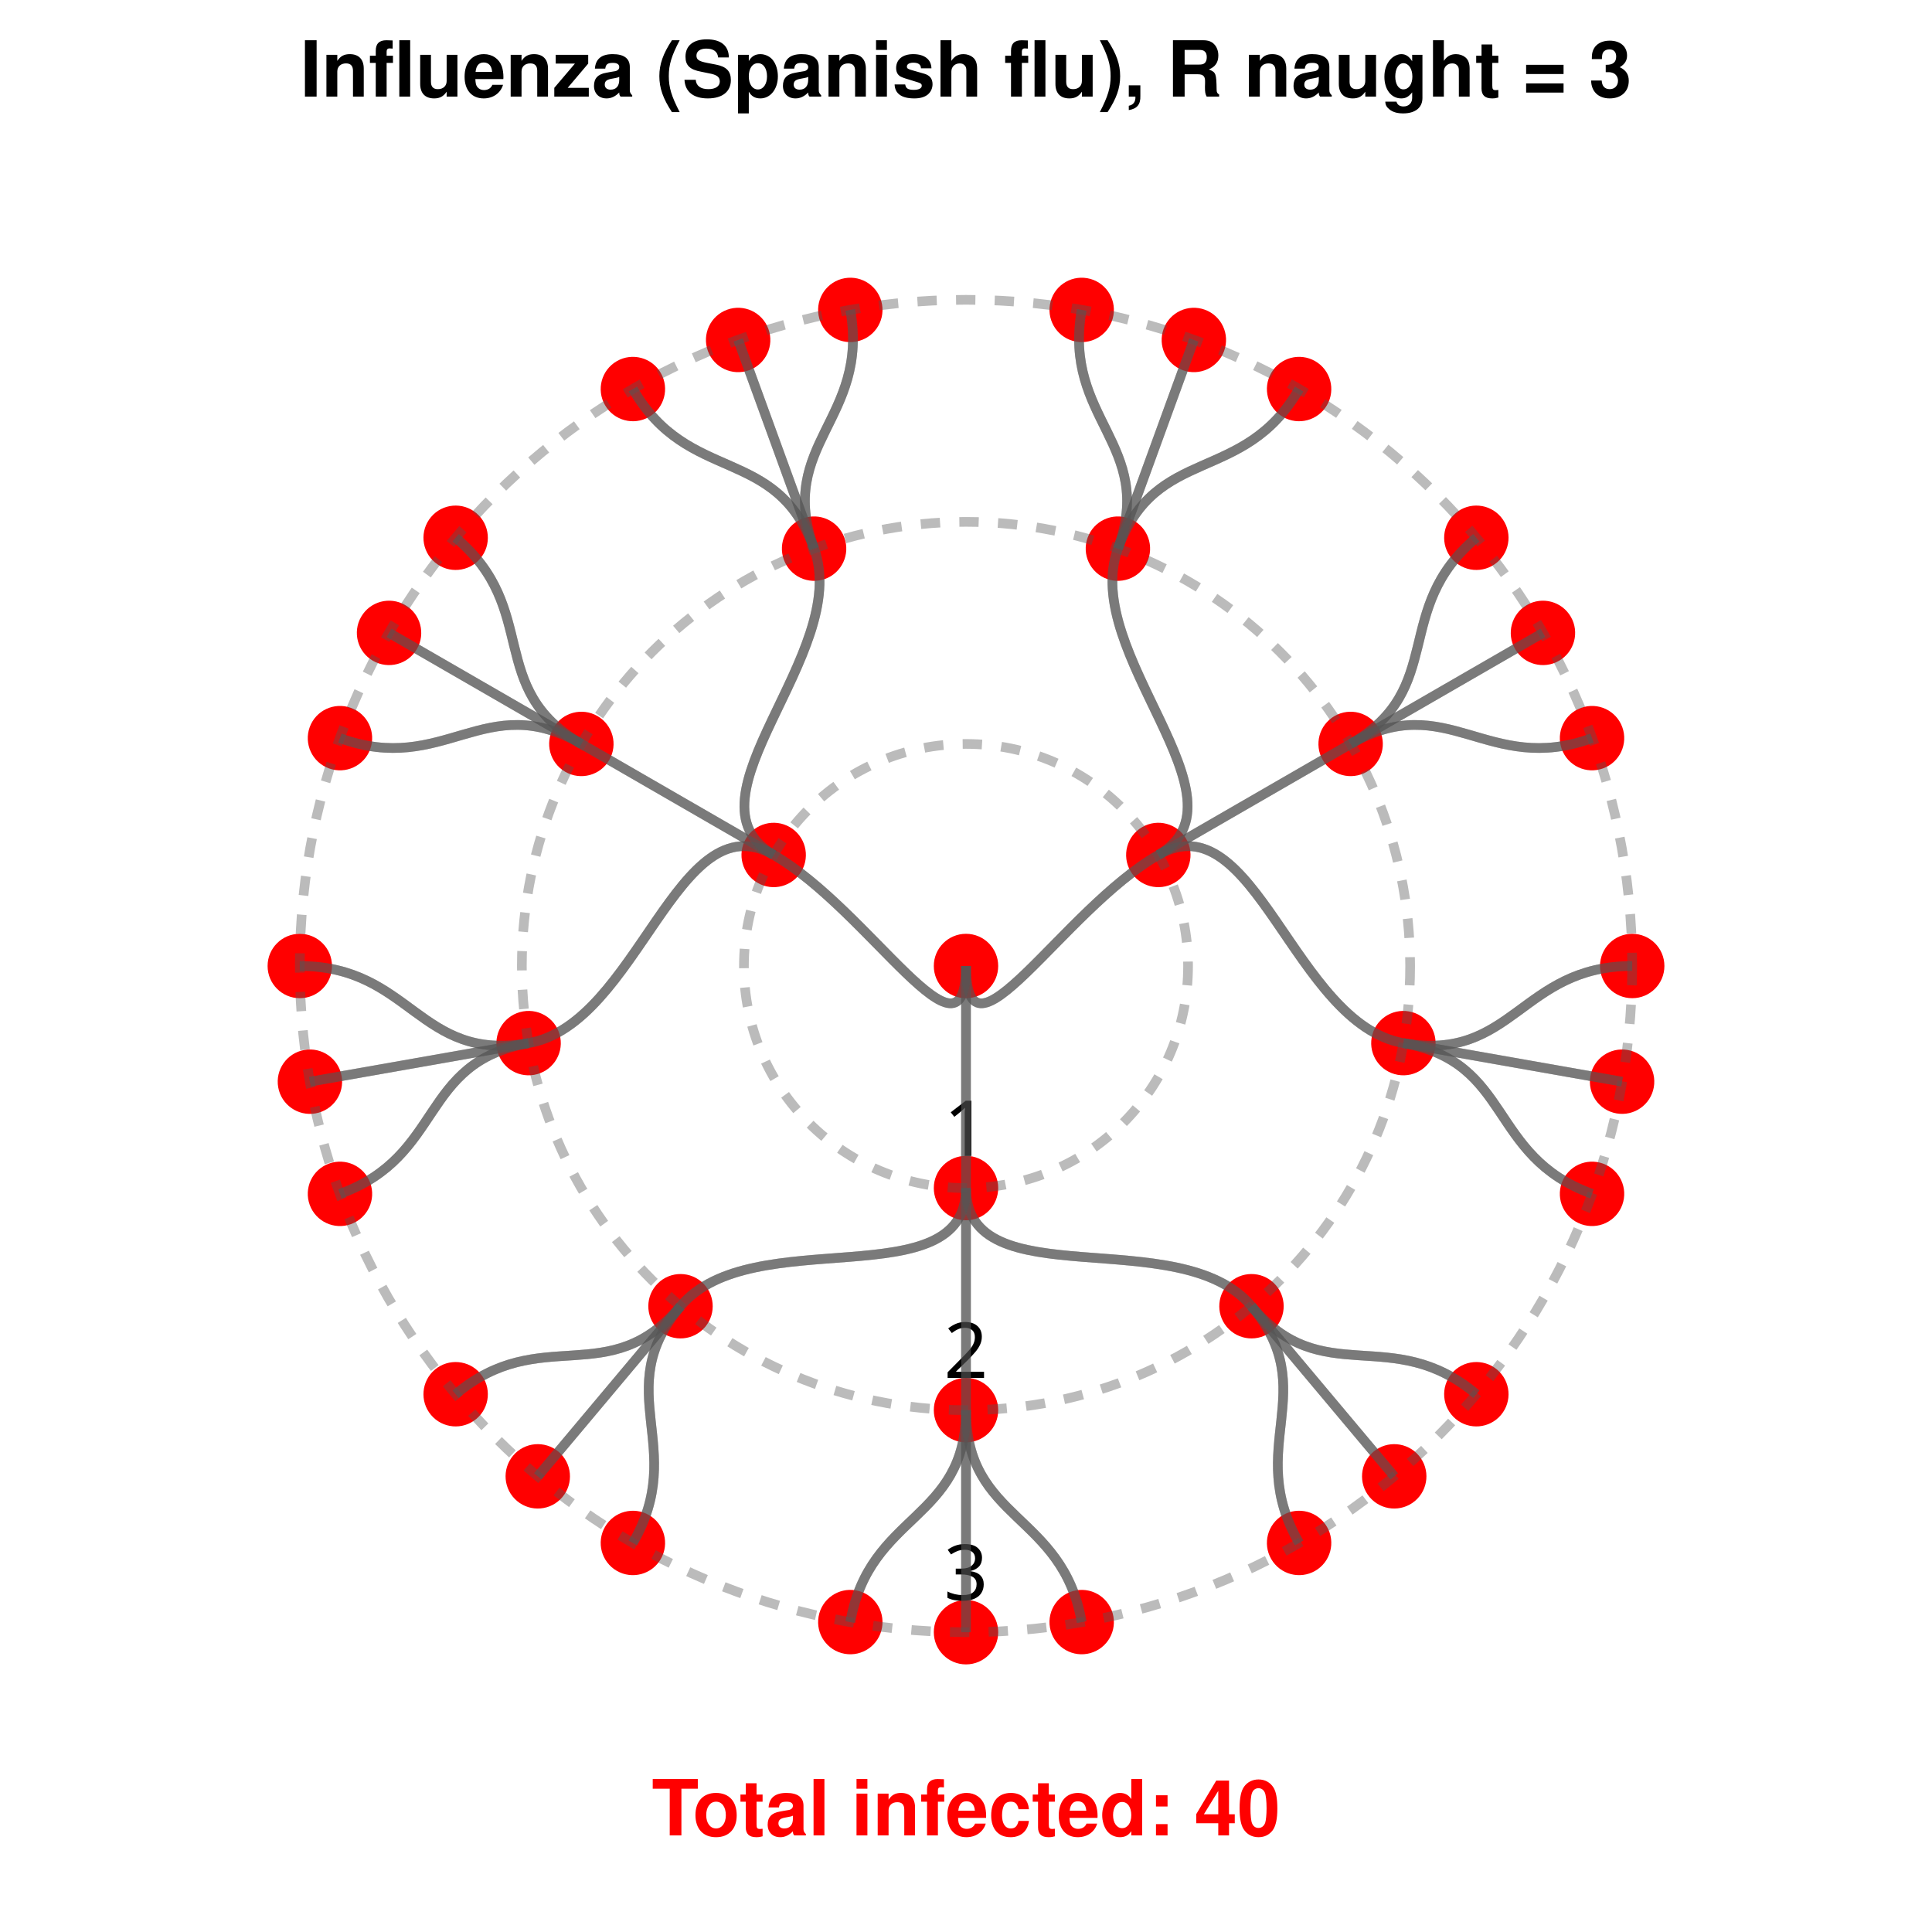
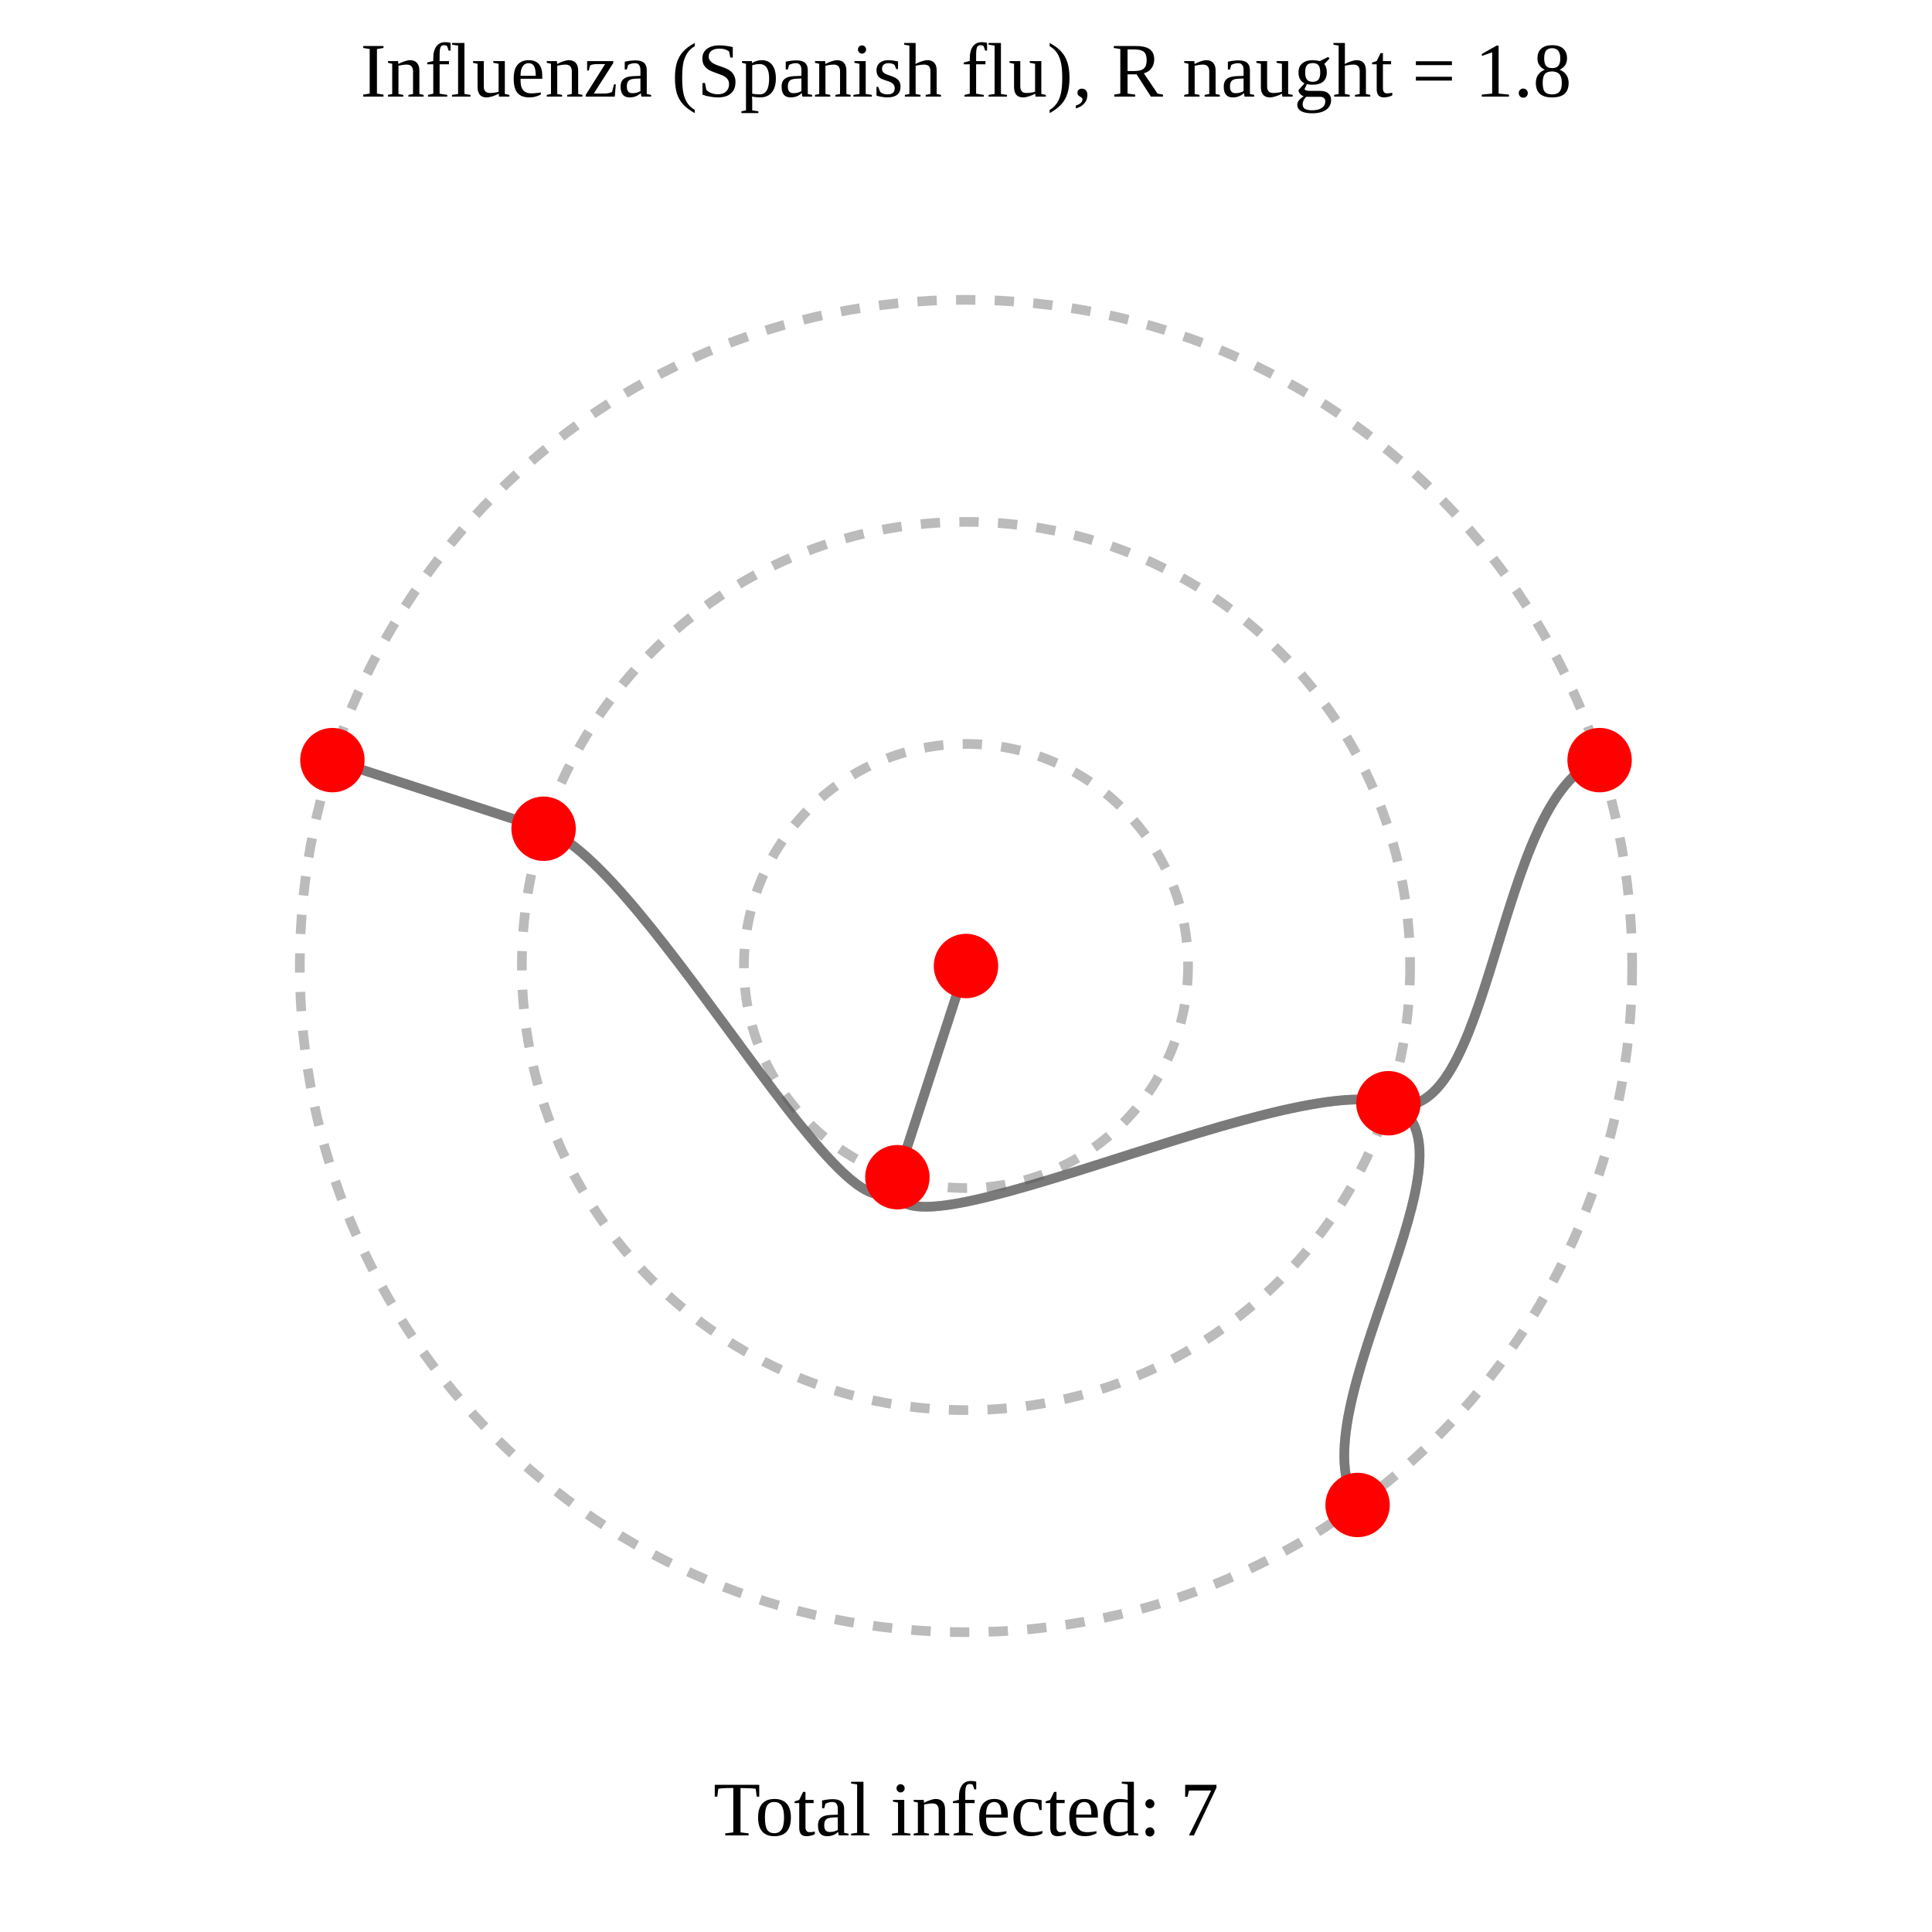
<svg xmlns="http://www.w3.org/2000/svg" width="300" height="300" preserveAspectRatio="xMinYMin meet" viewBox="0 0 300 300" class="svg-content">
  <g transform="translate(150,150)" fill="none" stroke="#555" stroke-opacity="0.4" stroke-width="1.5">
-     <style type="text/css">
- 	.radial-total {
- 		font-family: "Guardian Text Sans Web", "Helvetica Neue", Helvetica, Arial, "Lucida Grande", sans-serif;
- 		font-size: 12px;
- 		fill: red;
- 		font-weight: 600;
- 	}
- 
- 	.radial-info {
- 		font-family: "Guardian Text Sans Web", "Helvetica Neue", Helvetica, Arial, "Lucida Grande", sans-serif;
- 		font-size: 12px;
- 		fill: black;
- 		font-weight: 600;
- 	}
- </style>
-     <path d="M0,0C1.6369151028577463e-14,17.241,14.931,-8.621,29.863,-17.241" />
-     <path d="M0,0C1.6369151028577463e-14,17.241,1.0557299992649598e-15,17.241,2.1114599985299196e-15,34.483" />
-     <path d="M0,0C1.6369151028577463e-14,17.241,-14.931,-8.621,-29.863,-17.241" />
-     <path d="M29.863,-17.241C44.794,-25.862,17.691,-48.605,23.588,-64.806" />
-     <path d="M29.863,-17.241C44.794,-25.862,44.794,-25.862,59.726,-34.483" />
-     <path d="M29.863,-17.241C44.794,-25.862,50.938,8.982,67.918,11.976" />
-     <path d="M2.1114599985299196e-15,34.483C3.1671899977948795e-15,51.724,33.248,39.623,44.33,52.831" />
-     <path d="M2.1114599985299196e-15,34.483C3.1671899977948795e-15,51.724,4.9107453085732396e-14,51.724,6.547660411430985e-14,68.966" />
-     <path d="M2.1114599985299196e-15,34.483C3.1671899977948795e-15,51.724,-33.248,39.623,-44.33,52.831" />
-     <path d="M-29.863,-17.241C-44.794,-25.862,-50.938,8.982,-67.918,11.976" />
-     <path d="M-29.863,-17.241C-44.794,-25.862,-44.794,-25.862,-59.726,-34.483" />
-     <path d="M-29.863,-17.241C-44.794,-25.862,-17.691,-48.605,-23.588,-64.806" />
-     <path d="M23.588,-64.806C29.484,-81.008,14.97,-84.897,17.964,-101.877" />
-     <path d="M23.588,-64.806C29.484,-81.008,29.484,-81.008,35.381,-97.21" />
-     <path d="M23.588,-64.806C29.484,-81.008,43.103,-74.657,51.724,-89.589" />
-     <path d="M59.726,-34.483C74.657,-43.103,66.038,-55.413,79.246,-66.495" />
-     <path d="M59.726,-34.483C74.657,-43.103,74.657,-43.103,89.589,-51.724" />
-     <path d="M59.726,-34.483C74.657,-43.103,81.008,-29.484,97.21,-35.381" />
-     <path d="M67.918,11.976C84.897,14.97,86.207,-3.828355257328127e-14,103.448,-4.594026308793752e-14" />
-     <path d="M67.918,11.976C84.897,14.97,84.897,14.97,101.877,17.964" />
-     <path d="M67.918,11.976C84.897,14.97,81.008,29.484,97.21,35.381" />
-     <path d="M44.33,52.831C55.413,66.038,66.038,55.413,79.246,66.495" />
-     <path d="M44.33,52.831C55.413,66.038,55.413,66.038,66.495,79.246" />
-     <path d="M44.33,52.831C55.413,66.038,43.103,74.657,51.724,89.589" />
-     <path d="M6.547660411430985e-14,68.966C8.184575514288732e-14,86.207,14.97,84.897,17.964,101.877" />
-     <path d="M6.547660411430985e-14,68.966C8.184575514288732e-14,86.207,8.184575514288732e-14,86.207,9.821490617146479e-14,103.448" />
-     <path d="M6.547660411430985e-14,68.966C8.184575514288732e-14,86.207,-14.97,84.897,-17.964,101.877" />
-     <path d="M-44.33,52.831C-55.413,66.038,-43.103,74.657,-51.724,89.589" />
-     <path d="M-44.33,52.831C-55.413,66.038,-55.413,66.038,-66.495,79.246" />
-     <path d="M-44.33,52.831C-55.413,66.038,-66.038,55.413,-79.246,66.495" />
-     <path d="M-67.918,11.976C-84.897,14.97,-81.008,29.484,-97.21,35.381" />
-     <path d="M-67.918,11.976C-84.897,14.97,-84.897,14.97,-101.877,17.964" />
-     <path d="M-67.918,11.976C-84.897,14.97,-86.207,1.0557299992649599e-14,-103.448,1.2668759991179518e-14" />
-     <path d="M-59.726,-34.483C-74.657,-43.103,-81.008,-29.484,-97.21,-35.381" />
-     <path d="M-59.726,-34.483C-74.657,-43.103,-74.657,-43.103,-89.589,-51.724" />
-     <path d="M-59.726,-34.483C-74.657,-43.103,-66.038,-55.413,-79.246,-66.495" />
-     <path d="M-23.588,-64.806C-29.484,-81.008,-43.103,-74.657,-51.724,-89.589" />
-     <path d="M-23.588,-64.806C-29.484,-81.008,-29.484,-81.008,-35.381,-97.21" />
-     <path d="M-23.588,-64.806C-29.484,-81.008,-14.97,-84.897,-17.964,-101.877" />
-   </g>
-   <g transform="translate(150,150)">
-     <circle class="testing" style="display: block;" transform="rotate(90) translate(0,0)" fill="red" r="5" />
-     <circle class="testing" style="display: block;" transform="rotate(-30) translate(34.48276,0)" fill="red" r="5" />
-     <circle class="testing" style="display: block;" transform="rotate(90) translate(34.48276,0)" fill="red" r="5" />
-     <circle class="testing" style="display: block;" transform="rotate(210) translate(34.48276,0)" fill="red" r="5" />
-     <circle class="testing" style="display: block;" transform="rotate(-70) translate(68.96552,0)" fill="red" r="5" />
-     <circle class="testing" style="display: block;" transform="rotate(-30) translate(68.96552,0)" fill="red" r="5" />
-     <circle class="testing" style="display: block;" transform="rotate(10) translate(68.96552,0)" fill="red" r="5" />
-     <circle class="testing" style="display: block;" transform="rotate(50) translate(68.96552,0)" fill="red" r="5" />
-     <circle class="testing" style="display: block;" transform="rotate(90) translate(68.96552,0)" fill="red" r="5" />
-     <circle class="testing" style="display: block;" transform="rotate(130) translate(68.96552,0)" fill="red" r="5" />
-     <circle class="testing" style="display: block;" transform="rotate(170) translate(68.96552,0)" fill="red" r="5" />
-     <circle class="testing" style="display: block;" transform="rotate(210) translate(68.96552,0)" fill="red" r="5" />
-     <circle class="testing" style="display: block;" transform="rotate(250) translate(68.96552,0)" fill="red" r="5" />
-     <circle class="testing" style="display: block;" transform="rotate(-80) translate(103.4483,0)" fill="red" r="5" />
-     <circle class="testing" style="display: block;" transform="rotate(-70) translate(103.4483,0)" fill="red" r="5" />
-     <circle class="testing" style="display: block;" transform="rotate(-60) translate(103.4483,0)" fill="red" r="5" />
-     <circle class="testing" style="display: block;" transform="rotate(-40) translate(103.4483,0)" fill="red" r="5" />
-     <circle class="testing" style="display: block;" transform="rotate(-30) translate(103.4483,0)" fill="red" r="5" />
-     <circle class="testing" style="display: block;" transform="rotate(-20) translate(103.4483,0)" fill="red" r="5" />
-     <circle class="testing" style="display: block;" transform="rotate(-2.842170943040401e-14) translate(103.4483,0)" fill="red" r="5" />
-     <circle class="testing" style="display: block;" transform="rotate(10) translate(103.4483,0)" fill="red" r="5" />
-     <circle class="testing" style="display: block;" transform="rotate(20) translate(103.4483,0)" fill="red" r="5" />
-     <circle class="testing" style="display: block;" transform="rotate(40) translate(103.4483,0)" fill="red" r="5" />
-     <circle class="testing" style="display: block;" transform="rotate(50) translate(103.4483,0)" fill="red" r="5" />
-     <circle class="testing" style="display: block;" transform="rotate(60) translate(103.4483,0)" fill="red" r="5" />
-     <circle class="testing" style="display: block;" transform="rotate(80) translate(103.4483,0)" fill="red" r="5" />
-     <circle class="testing" style="display: block;" transform="rotate(90) translate(103.4483,0)" fill="red" r="5" />
-     <circle class="testing" style="display: block;" transform="rotate(100) translate(103.4483,0)" fill="red" r="5" />
-     <circle class="testing" style="display: block;" transform="rotate(120) translate(103.4483,0)" fill="red" r="5" />
-     <circle class="testing" style="display: block;" transform="rotate(130) translate(103.4483,0)" fill="red" r="5" />
-     <circle class="testing" style="display: block;" transform="rotate(140) translate(103.4483,0)" fill="red" r="5" />
-     <circle class="testing" style="display: block;" transform="rotate(160) translate(103.4483,0)" fill="red" r="5" />
-     <circle class="testing" style="display: block;" transform="rotate(170) translate(103.4483,0)" fill="red" r="5" />
-     <circle class="testing" style="display: block;" transform="rotate(180) translate(103.4483,0)" fill="red" r="5" />
-     <circle class="testing" style="display: block;" transform="rotate(200) translate(103.4483,0)" fill="red" r="5" />
-     <circle class="testing" style="display: block;" transform="rotate(210) translate(103.4483,0)" fill="red" r="5" />
-     <circle class="testing" style="display: block;" transform="rotate(220) translate(103.4483,0)" fill="red" r="5" />
-     <circle class="testing" style="display: block;" transform="rotate(240) translate(103.4483,0)" fill="red" r="5" />
-     <circle class="testing" style="display: block;" transform="rotate(250) translate(103.4483,0)" fill="red" r="5" />
-     <circle class="testing" style="display: block;" transform="rotate(260) translate(103.4483,0)" fill="red" r="5" />
+     <path d="M0,0C-5.328,16.398,-5.328,16.398,-10.656,32.795" />
+     <path d="M-10.656,32.795C-15.984,49.193,49.193,15.984,65.59,21.312" />
+     <path d="M-10.656,32.795C-15.984,49.193,-49.193,-15.984,-65.59,-21.312" />
+     <path d="M65.59,21.312C81.988,26.639,81.988,-26.639,98.385,-31.967" />
+     <path d="M65.59,21.312C81.988,26.639,50.671,69.743,60.805,83.691" />
+     <path d="M-65.59,-21.312C-81.988,-26.639,-81.988,-26.639,-98.385,-31.967" />
  </g>
  <g transform="translate(150,150)" font-family="sans-serif" font-size="10" stroke-linejoin="round" stroke-width="3">
-     <text class="testing" style="display: block;" transform="    rotate(90)     translate(0,0)     rotate(0)    " />
-     <text class="testing" style="display: block;" transform="    rotate(-30)     translate(34.48276,0)     rotate(0)    " />
-     <text class="testing" style="display: block;" transform="    rotate(90)     translate(34.48276,0)     rotate(180)    " />
-     <text class="testing" style="display: block;" transform="    rotate(210)     translate(34.48276,0)     rotate(180)    " />
-     <text class="testing" style="display: block;" transform="    rotate(-70)     translate(68.96552,0)     rotate(0)    " />
-     <text class="testing" style="display: block;" transform="    rotate(-30)     translate(68.96552,0)     rotate(0)    " />
-     <text class="testing" style="display: block;" transform="    rotate(10)     translate(68.96552,0)     rotate(0)    " />
-     <text class="testing" style="display: block;" transform="    rotate(50)     translate(68.96552,0)     rotate(0)    " />
-     <text class="testing" style="display: block;" transform="    rotate(90)     translate(68.96552,0)     rotate(0)    " />
-     <text class="testing" style="display: block;" transform="    rotate(130)     translate(68.96552,0)     rotate(180)    " />
-     <text class="testing" style="display: block;" transform="    rotate(170)     translate(68.96552,0)     rotate(180)    " />
-     <text class="testing" style="display: block;" transform="    rotate(210)     translate(68.96552,0)     rotate(180)    " />
-     <text class="testing" style="display: block;" transform="    rotate(250)     translate(68.96552,0)     rotate(180)    " />
-     <text class="testing" style="display: block;" transform="    rotate(-80)     translate(103.4483,0)     rotate(0)    " />
-     <text class="testing" style="display: block;" transform="    rotate(-70)     translate(103.4483,0)     rotate(0)    " />
-     <text class="testing" style="display: block;" transform="    rotate(-60)     translate(103.4483,0)     rotate(0)    " />
-     <text class="testing" style="display: block;" transform="    rotate(-40)     translate(103.4483,0)     rotate(0)    " />
-     <text class="testing" style="display: block;" transform="    rotate(-30)     translate(103.4483,0)     rotate(0)    " />
-     <text class="testing" style="display: block;" transform="    rotate(-20)     translate(103.4483,0)     rotate(0)    " />
-     <text class="testing" style="display: block;" transform="    rotate(-2.842170943040401e-14)     translate(103.4483,0)     rotate(0)    " />
-     <text class="testing" style="display: block;" transform="    rotate(10)     translate(103.4483,0)     rotate(0)    " />
-     <text class="testing" style="display: block;" transform="    rotate(20)     translate(103.4483,0)     rotate(0)    " />
-     <text class="testing" style="display: block;" transform="    rotate(40)     translate(103.4483,0)     rotate(0)    " />
-     <text class="testing" style="display: block;" transform="    rotate(50)     translate(103.4483,0)     rotate(0)    " />
-     <text class="testing" style="display: block;" transform="    rotate(60)     translate(103.4483,0)     rotate(0)    " />
-     <text class="testing" style="display: block;" transform="    rotate(80)     translate(103.4483,0)     rotate(0)    " />
-     <text class="testing" style="display: block;" transform="    rotate(90)     translate(103.4483,0)     rotate(0)    " />
-     <text class="testing" style="display: block;" transform="    rotate(100)     translate(103.4483,0)     rotate(180)    " />
-     <text class="testing" style="display: block;" transform="    rotate(120)     translate(103.4483,0)     rotate(180)    " />
-     <text class="testing" style="display: block;" transform="    rotate(130)     translate(103.4483,0)     rotate(180)    " />
-     <text class="testing" style="display: block;" transform="    rotate(140)     translate(103.4483,0)     rotate(180)    " />
-     <text class="testing" style="display: block;" transform="    rotate(160)     translate(103.4483,0)     rotate(180)    " />
-     <text class="testing" style="display: block;" transform="    rotate(170)     translate(103.4483,0)     rotate(180)    " />
-     <text class="testing" style="display: block;" transform="    rotate(180)     translate(103.4483,0)     rotate(180)    " />
-     <text class="testing" style="display: block;" transform="    rotate(200)     translate(103.4483,0)     rotate(180)    " />
-     <text class="testing" style="display: block;" transform="    rotate(210)     translate(103.4483,0)     rotate(180)    " />
-     <text class="testing" style="display: block;" transform="    rotate(220)     translate(103.4483,0)     rotate(180)    " />
-     <text class="testing" style="display: block;" transform="    rotate(240)     translate(103.4483,0)     rotate(180)    " />
-     <text class="testing" style="display: block;" transform="    rotate(250)     translate(103.4483,0)     rotate(180)    " />
-     <text class="testing" style="display: block;" transform="    rotate(260)     translate(103.4483,0)     rotate(180)    " />
+     <text class="testing" style="display: block;" transform="    rotate(108)     translate(0,0)     rotate(180)    " />
+     <text class="testing" style="display: block;" transform="    rotate(108)     translate(34.48276,0)     rotate(180)    " />
+     <text class="testing" style="display: block;" transform="    rotate(18)     translate(68.96552,0)     rotate(0)    " />
+     <text class="testing" style="display: block;" transform="    rotate(198)     translate(68.96552,0)     rotate(180)    " />
+     <text class="testing" style="display: block;" transform="    rotate(-18)     translate(103.4483,0)     rotate(0)    " />
+     <text class="testing" style="display: block;" transform="    rotate(54)     translate(103.4483,0)     rotate(0)    " />
+     <text class="testing" style="display: block;" transform="    rotate(198)     translate(103.4483,0)     rotate(180)    " />
  </g>
  <g>
    <circle cx="150" cy="150" r="103.448" stroke="#555" stroke-opacity="0.4" stroke-width="1.5" fill="none" style="stroke-dasharray: 3, 3;" />
  </g>
-   <text x="150" y="248.448" font-family="sans-serif" font-size="12px" fill="black" style="text-anchor: middle;">3</text>
  <g>
    <circle cx="150" cy="150" r="68.966" stroke="#555" stroke-opacity="0.4" stroke-width="1.5" fill="none" style="stroke-dasharray: 3, 3;" />
  </g>
-   <text x="150" y="213.966" font-family="sans-serif" font-size="12px" fill="black" style="text-anchor: middle;">2</text>
  <g>
    <circle cx="150" cy="150" r="34.483" stroke="#555" stroke-opacity="0.4" stroke-width="1.5" fill="none" style="stroke-dasharray: 3, 3;" />
  </g>
-   <text x="150" y="179.483" font-family="sans-serif" font-size="12px" fill="black" style="text-anchor: middle;">1</text>
-   <text class="radial-info" x="150" y="15" style="text-anchor: middle;">Influenza (Spanish flu), R naught = 3</text>
-   <text class="radial-total" x="150" y="285" style="text-anchor: middle;">Total infected: 40</text>
+   <text class="radial-info" x="150" y="15" style="text-anchor: middle;">Influenza (Spanish flu), R naught = 1.8</text>
+   <text class="radial-total" x="150" y="285" style="text-anchor: middle;">Total infected: 7</text>
  <g transform="translate(150,150)" fill="none" stroke="#555" stroke-opacity="0.4" stroke-width="1.5">
-     <path d="M0,0C1.6369151028577463e-14,17.241,14.931,-8.621,29.863,-17.241" />
-     <path d="M0,0C1.6369151028577463e-14,17.241,1.0557299992649598e-15,17.241,2.1114599985299196e-15,34.483" />
-     <path d="M0,0C1.6369151028577463e-14,17.241,-14.931,-8.621,-29.863,-17.241" />
-     <path d="M29.863,-17.241C44.794,-25.862,17.691,-48.605,23.588,-64.806" />
-     <path d="M29.863,-17.241C44.794,-25.862,44.794,-25.862,59.726,-34.483" />
-     <path d="M29.863,-17.241C44.794,-25.862,50.938,8.982,67.918,11.976" />
-     <path d="M2.1114599985299196e-15,34.483C3.1671899977948795e-15,51.724,33.248,39.623,44.33,52.831" />
-     <path d="M2.1114599985299196e-15,34.483C3.1671899977948795e-15,51.724,4.9107453085732396e-14,51.724,6.547660411430985e-14,68.966" />
-     <path d="M2.1114599985299196e-15,34.483C3.1671899977948795e-15,51.724,-33.248,39.623,-44.33,52.831" />
-     <path d="M-29.863,-17.241C-44.794,-25.862,-50.938,8.982,-67.918,11.976" />
-     <path d="M-29.863,-17.241C-44.794,-25.862,-44.794,-25.862,-59.726,-34.483" />
-     <path d="M-29.863,-17.241C-44.794,-25.862,-17.691,-48.605,-23.588,-64.806" />
-     <path d="M23.588,-64.806C29.484,-81.008,14.97,-84.897,17.964,-101.877" />
-     <path d="M23.588,-64.806C29.484,-81.008,29.484,-81.008,35.381,-97.21" />
-     <path d="M23.588,-64.806C29.484,-81.008,43.103,-74.657,51.724,-89.589" />
-     <path d="M59.726,-34.483C74.657,-43.103,66.038,-55.413,79.246,-66.495" />
-     <path d="M59.726,-34.483C74.657,-43.103,74.657,-43.103,89.589,-51.724" />
-     <path d="M59.726,-34.483C74.657,-43.103,81.008,-29.484,97.21,-35.381" />
-     <path d="M67.918,11.976C84.897,14.97,86.207,-3.828355257328127e-14,103.448,-4.594026308793752e-14" />
-     <path d="M67.918,11.976C84.897,14.97,84.897,14.97,101.877,17.964" />
-     <path d="M67.918,11.976C84.897,14.97,81.008,29.484,97.21,35.381" />
-     <path d="M44.33,52.831C55.413,66.038,66.038,55.413,79.246,66.495" />
-     <path d="M44.33,52.831C55.413,66.038,55.413,66.038,66.495,79.246" />
-     <path d="M44.33,52.831C55.413,66.038,43.103,74.657,51.724,89.589" />
-     <path d="M6.547660411430985e-14,68.966C8.184575514288732e-14,86.207,14.97,84.897,17.964,101.877" />
-     <path d="M6.547660411430985e-14,68.966C8.184575514288732e-14,86.207,8.184575514288732e-14,86.207,9.821490617146479e-14,103.448" />
-     <path d="M6.547660411430985e-14,68.966C8.184575514288732e-14,86.207,-14.97,84.897,-17.964,101.877" />
-     <path d="M-44.33,52.831C-55.413,66.038,-43.103,74.657,-51.724,89.589" />
-     <path d="M-44.33,52.831C-55.413,66.038,-55.413,66.038,-66.495,79.246" />
-     <path d="M-44.33,52.831C-55.413,66.038,-66.038,55.413,-79.246,66.495" />
-     <path d="M-67.918,11.976C-84.897,14.97,-81.008,29.484,-97.21,35.381" />
-     <path d="M-67.918,11.976C-84.897,14.97,-84.897,14.97,-101.877,17.964" />
-     <path d="M-67.918,11.976C-84.897,14.97,-86.207,1.0557299992649599e-14,-103.448,1.2668759991179518e-14" />
-     <path d="M-59.726,-34.483C-74.657,-43.103,-81.008,-29.484,-97.21,-35.381" />
-     <path d="M-59.726,-34.483C-74.657,-43.103,-74.657,-43.103,-89.589,-51.724" />
-     <path d="M-59.726,-34.483C-74.657,-43.103,-66.038,-55.413,-79.246,-66.495" />
-     <path d="M-23.588,-64.806C-29.484,-81.008,-43.103,-74.657,-51.724,-89.589" />
-     <path d="M-23.588,-64.806C-29.484,-81.008,-29.484,-81.008,-35.381,-97.21" />
-     <path d="M-23.588,-64.806C-29.484,-81.008,-14.97,-84.897,-17.964,-101.877" />
+     <path d="M0,0C-5.328,16.398,-5.328,16.398,-10.656,32.795" />
+     <path d="M-10.656,32.795C-15.984,49.193,49.193,15.984,65.59,21.312" />
+     <path d="M-10.656,32.795C-15.984,49.193,-49.193,-15.984,-65.59,-21.312" />
+     <path d="M65.59,21.312C81.988,26.639,81.988,-26.639,98.385,-31.967" />
+     <path d="M65.59,21.312C81.988,26.639,50.671,69.743,60.805,83.691" />
+     <path d="M-65.59,-21.312C-81.988,-26.639,-81.988,-26.639,-98.385,-31.967" />
  </g>
  <g transform="translate(150,150)" fill="none" stroke="#555" stroke-opacity="0.4" stroke-width="1.5">
-     <path d="M0,0C1.6369151028577463e-14,17.241,14.931,-8.621,29.863,-17.241" />
-     <path d="M0,0C1.6369151028577463e-14,17.241,1.0557299992649598e-15,17.241,2.1114599985299196e-15,34.483" />
-     <path d="M0,0C1.6369151028577463e-14,17.241,-14.931,-8.621,-29.863,-17.241" />
-     <path d="M29.863,-17.241C44.794,-25.862,17.691,-48.605,23.588,-64.806" />
-     <path d="M29.863,-17.241C44.794,-25.862,44.794,-25.862,59.726,-34.483" />
-     <path d="M29.863,-17.241C44.794,-25.862,50.938,8.982,67.918,11.976" />
-     <path d="M2.1114599985299196e-15,34.483C3.1671899977948795e-15,51.724,33.248,39.623,44.33,52.831" />
-     <path d="M2.1114599985299196e-15,34.483C3.1671899977948795e-15,51.724,4.9107453085732396e-14,51.724,6.547660411430985e-14,68.966" />
-     <path d="M2.1114599985299196e-15,34.483C3.1671899977948795e-15,51.724,-33.248,39.623,-44.33,52.831" />
-     <path d="M-29.863,-17.241C-44.794,-25.862,-50.938,8.982,-67.918,11.976" />
-     <path d="M-29.863,-17.241C-44.794,-25.862,-44.794,-25.862,-59.726,-34.483" />
-     <path d="M-29.863,-17.241C-44.794,-25.862,-17.691,-48.605,-23.588,-64.806" />
-     <path d="M23.588,-64.806C29.484,-81.008,14.97,-84.897,17.964,-101.877" />
-     <path d="M23.588,-64.806C29.484,-81.008,29.484,-81.008,35.381,-97.21" />
-     <path d="M23.588,-64.806C29.484,-81.008,43.103,-74.657,51.724,-89.589" />
-     <path d="M59.726,-34.483C74.657,-43.103,66.038,-55.413,79.246,-66.495" />
-     <path d="M59.726,-34.483C74.657,-43.103,74.657,-43.103,89.589,-51.724" />
-     <path d="M59.726,-34.483C74.657,-43.103,81.008,-29.484,97.21,-35.381" />
-     <path d="M67.918,11.976C84.897,14.97,86.207,-3.828355257328127e-14,103.448,-4.594026308793752e-14" />
-     <path d="M67.918,11.976C84.897,14.97,84.897,14.97,101.877,17.964" />
-     <path d="M67.918,11.976C84.897,14.97,81.008,29.484,97.21,35.381" />
-     <path d="M44.33,52.831C55.413,66.038,66.038,55.413,79.246,66.495" />
-     <path d="M44.33,52.831C55.413,66.038,55.413,66.038,66.495,79.246" />
-     <path d="M44.33,52.831C55.413,66.038,43.103,74.657,51.724,89.589" />
-     <path d="M6.547660411430985e-14,68.966C8.184575514288732e-14,86.207,14.97,84.897,17.964,101.877" />
-     <path d="M6.547660411430985e-14,68.966C8.184575514288732e-14,86.207,8.184575514288732e-14,86.207,9.821490617146479e-14,103.448" />
-     <path d="M6.547660411430985e-14,68.966C8.184575514288732e-14,86.207,-14.97,84.897,-17.964,101.877" />
-     <path d="M-44.33,52.831C-55.413,66.038,-43.103,74.657,-51.724,89.589" />
-     <path d="M-44.33,52.831C-55.413,66.038,-55.413,66.038,-66.495,79.246" />
-     <path d="M-44.33,52.831C-55.413,66.038,-66.038,55.413,-79.246,66.495" />
-     <path d="M-67.918,11.976C-84.897,14.97,-81.008,29.484,-97.21,35.381" />
-     <path d="M-67.918,11.976C-84.897,14.97,-84.897,14.97,-101.877,17.964" />
-     <path d="M-67.918,11.976C-84.897,14.97,-86.207,1.0557299992649599e-14,-103.448,1.2668759991179518e-14" />
-     <path d="M-59.726,-34.483C-74.657,-43.103,-81.008,-29.484,-97.21,-35.381" />
-     <path d="M-59.726,-34.483C-74.657,-43.103,-74.657,-43.103,-89.589,-51.724" />
-     <path d="M-59.726,-34.483C-74.657,-43.103,-66.038,-55.413,-79.246,-66.495" />
-     <path d="M-23.588,-64.806C-29.484,-81.008,-43.103,-74.657,-51.724,-89.589" />
-     <path d="M-23.588,-64.806C-29.484,-81.008,-29.484,-81.008,-35.381,-97.21" />
-     <path d="M-23.588,-64.806C-29.484,-81.008,-14.97,-84.897,-17.964,-101.877" />
+     <path d="M0,0C-5.328,16.398,-5.328,16.398,-10.656,32.795" />
+     <path d="M-10.656,32.795C-15.984,49.193,49.193,15.984,65.59,21.312" />
+     <path d="M-10.656,32.795C-15.984,49.193,-49.193,-15.984,-65.59,-21.312" />
+     <path d="M65.59,21.312C81.988,26.639,81.988,-26.639,98.385,-31.967" />
+     <path d="M65.59,21.312C81.988,26.639,50.671,69.743,60.805,83.691" />
+     <path d="M-65.59,-21.312C-81.988,-26.639,-81.988,-26.639,-98.385,-31.967" />
+   </g>
+   <g transform="translate(150,150)">
+     <circle class="testing" style="display: block;" transform="rotate(108) translate(0,0)" fill="red" r="5" />
+     <circle class="testing" style="display: block;" transform="rotate(108) translate(34.48276,0)" fill="red" r="5" />
+     <circle class="testing" style="display: block;" transform="rotate(18) translate(68.96552,0)" fill="red" r="5" />
+     <circle class="testing" style="display: block;" transform="rotate(198) translate(68.96552,0)" fill="red" r="5" />
+     <circle class="testing" style="display: block;" transform="rotate(-18) translate(103.4483,0)" fill="red" r="5" />
+     <circle class="testing" style="display: block;" transform="rotate(54) translate(103.4483,0)" fill="red" r="5" />
+     <circle class="testing" style="display: block;" transform="rotate(198) translate(103.4483,0)" fill="red" r="5" />
  </g>
</svg>
